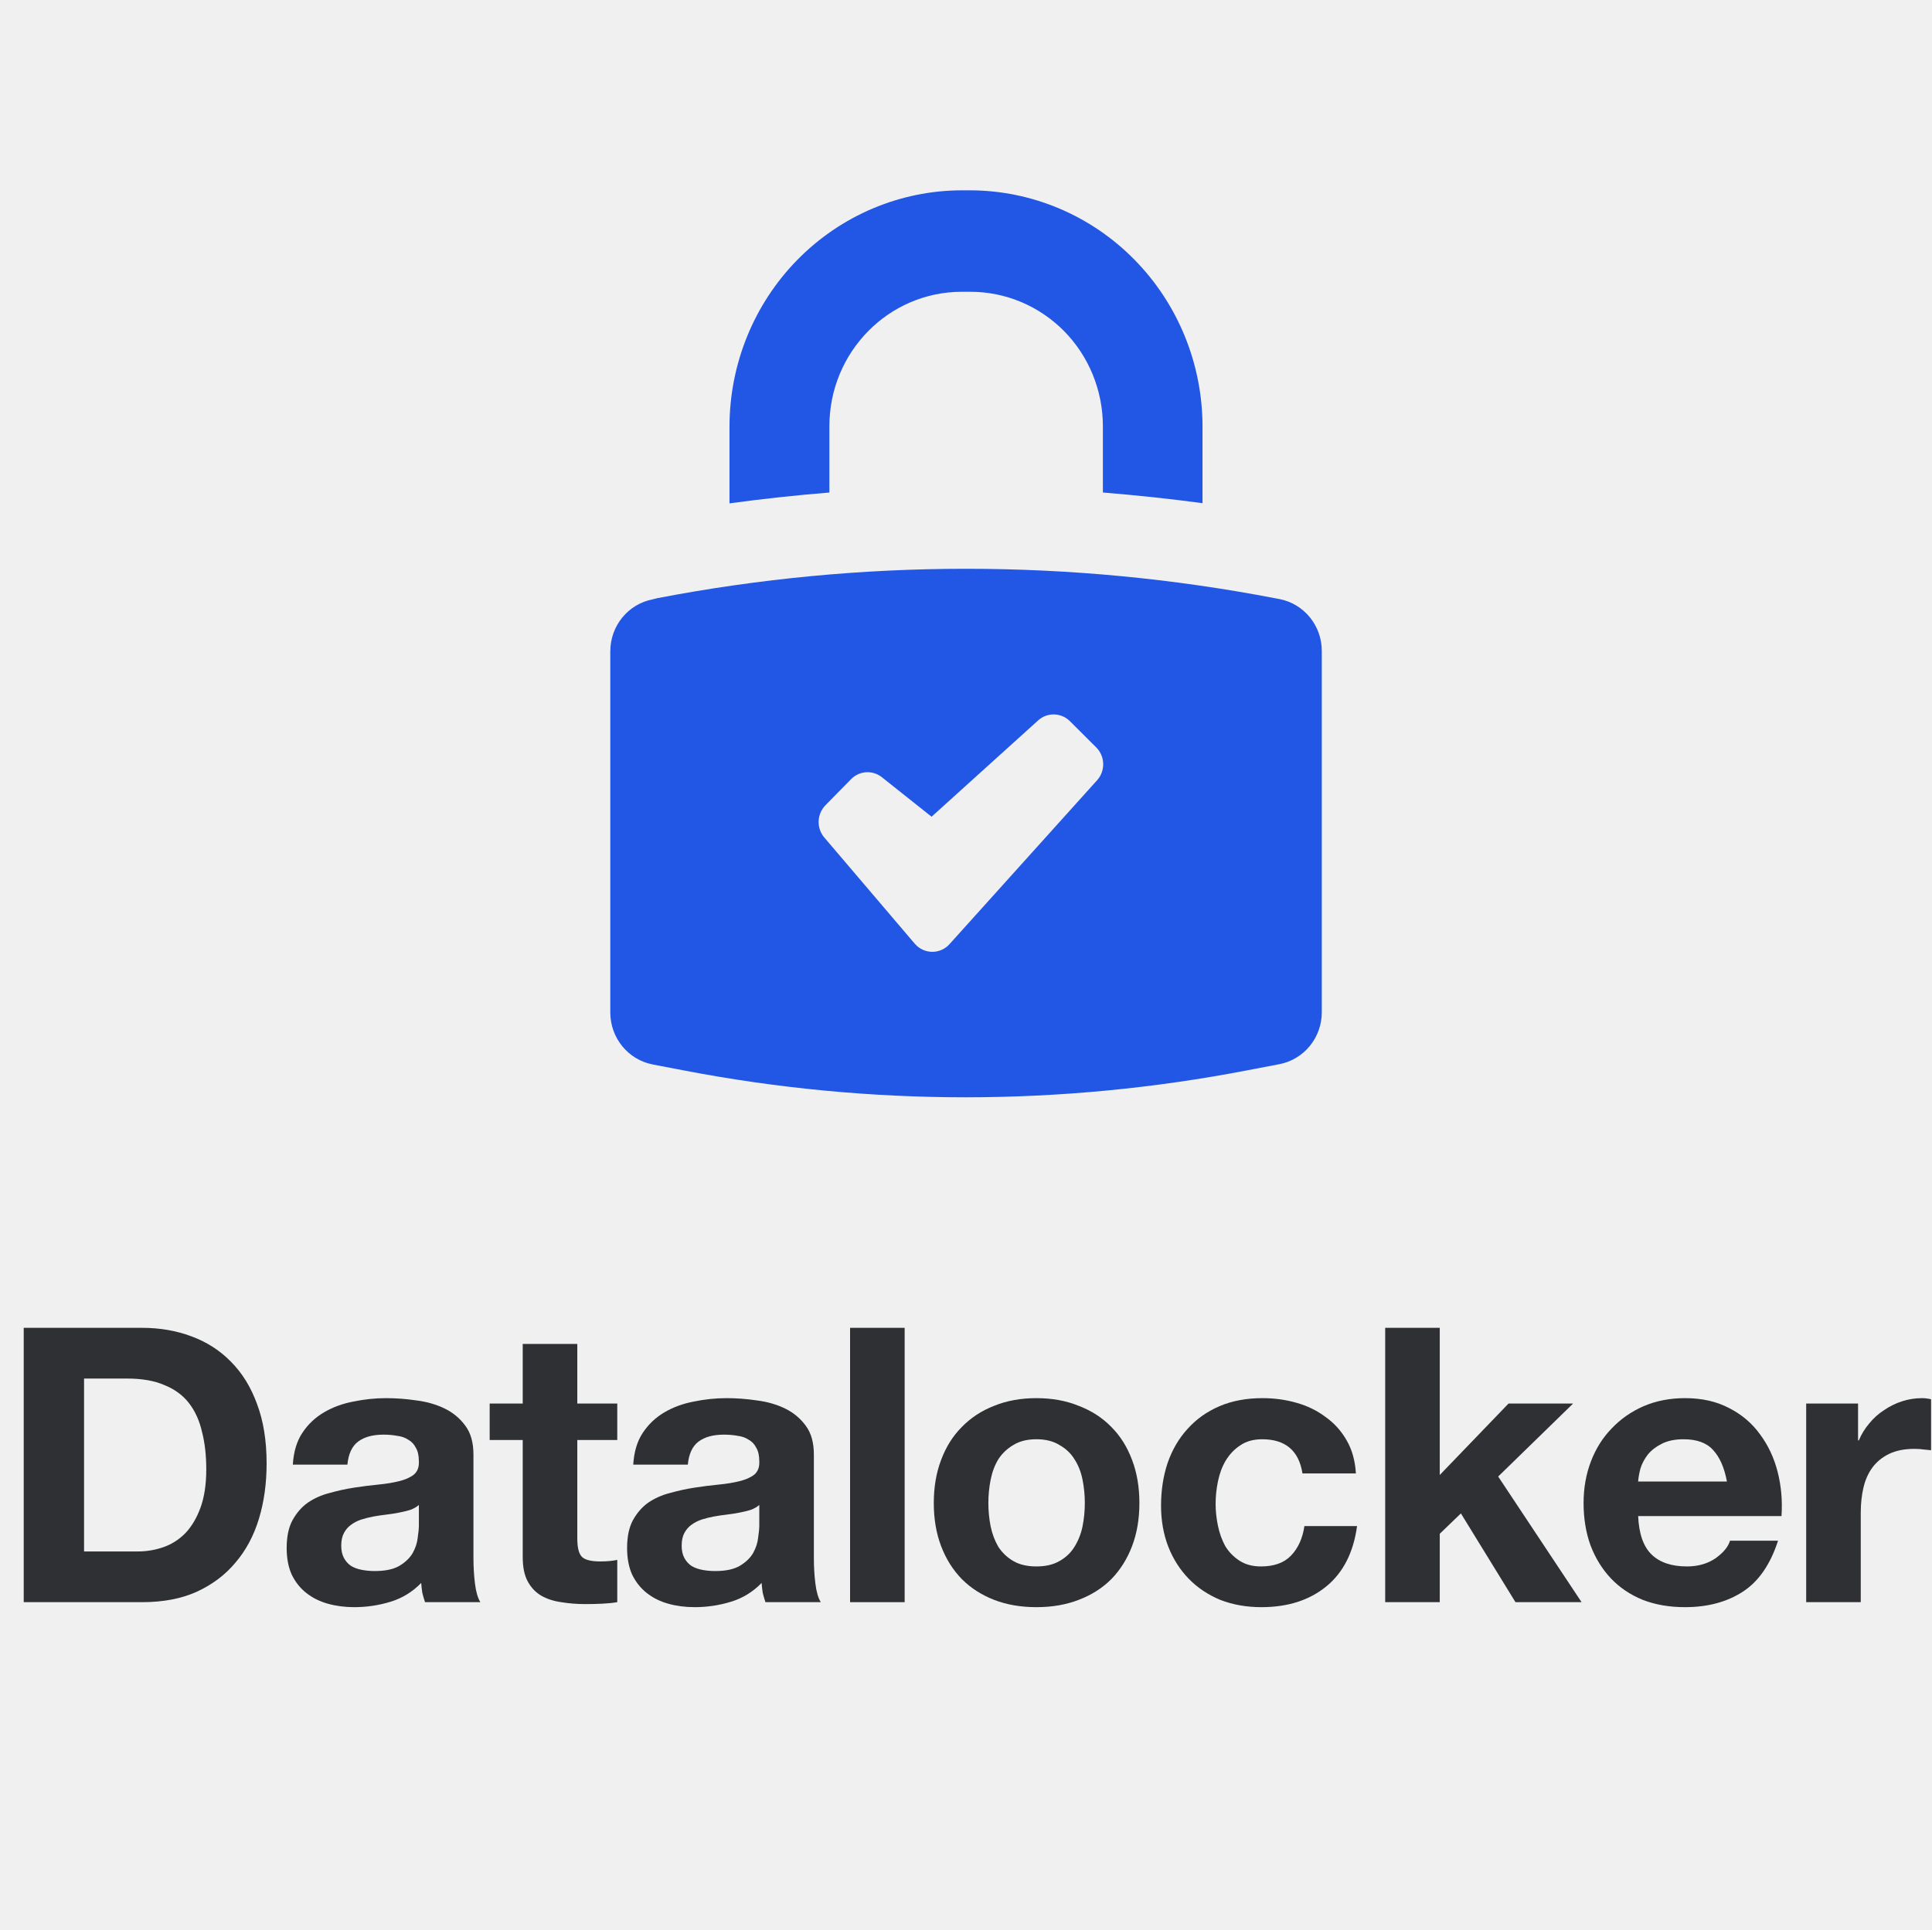
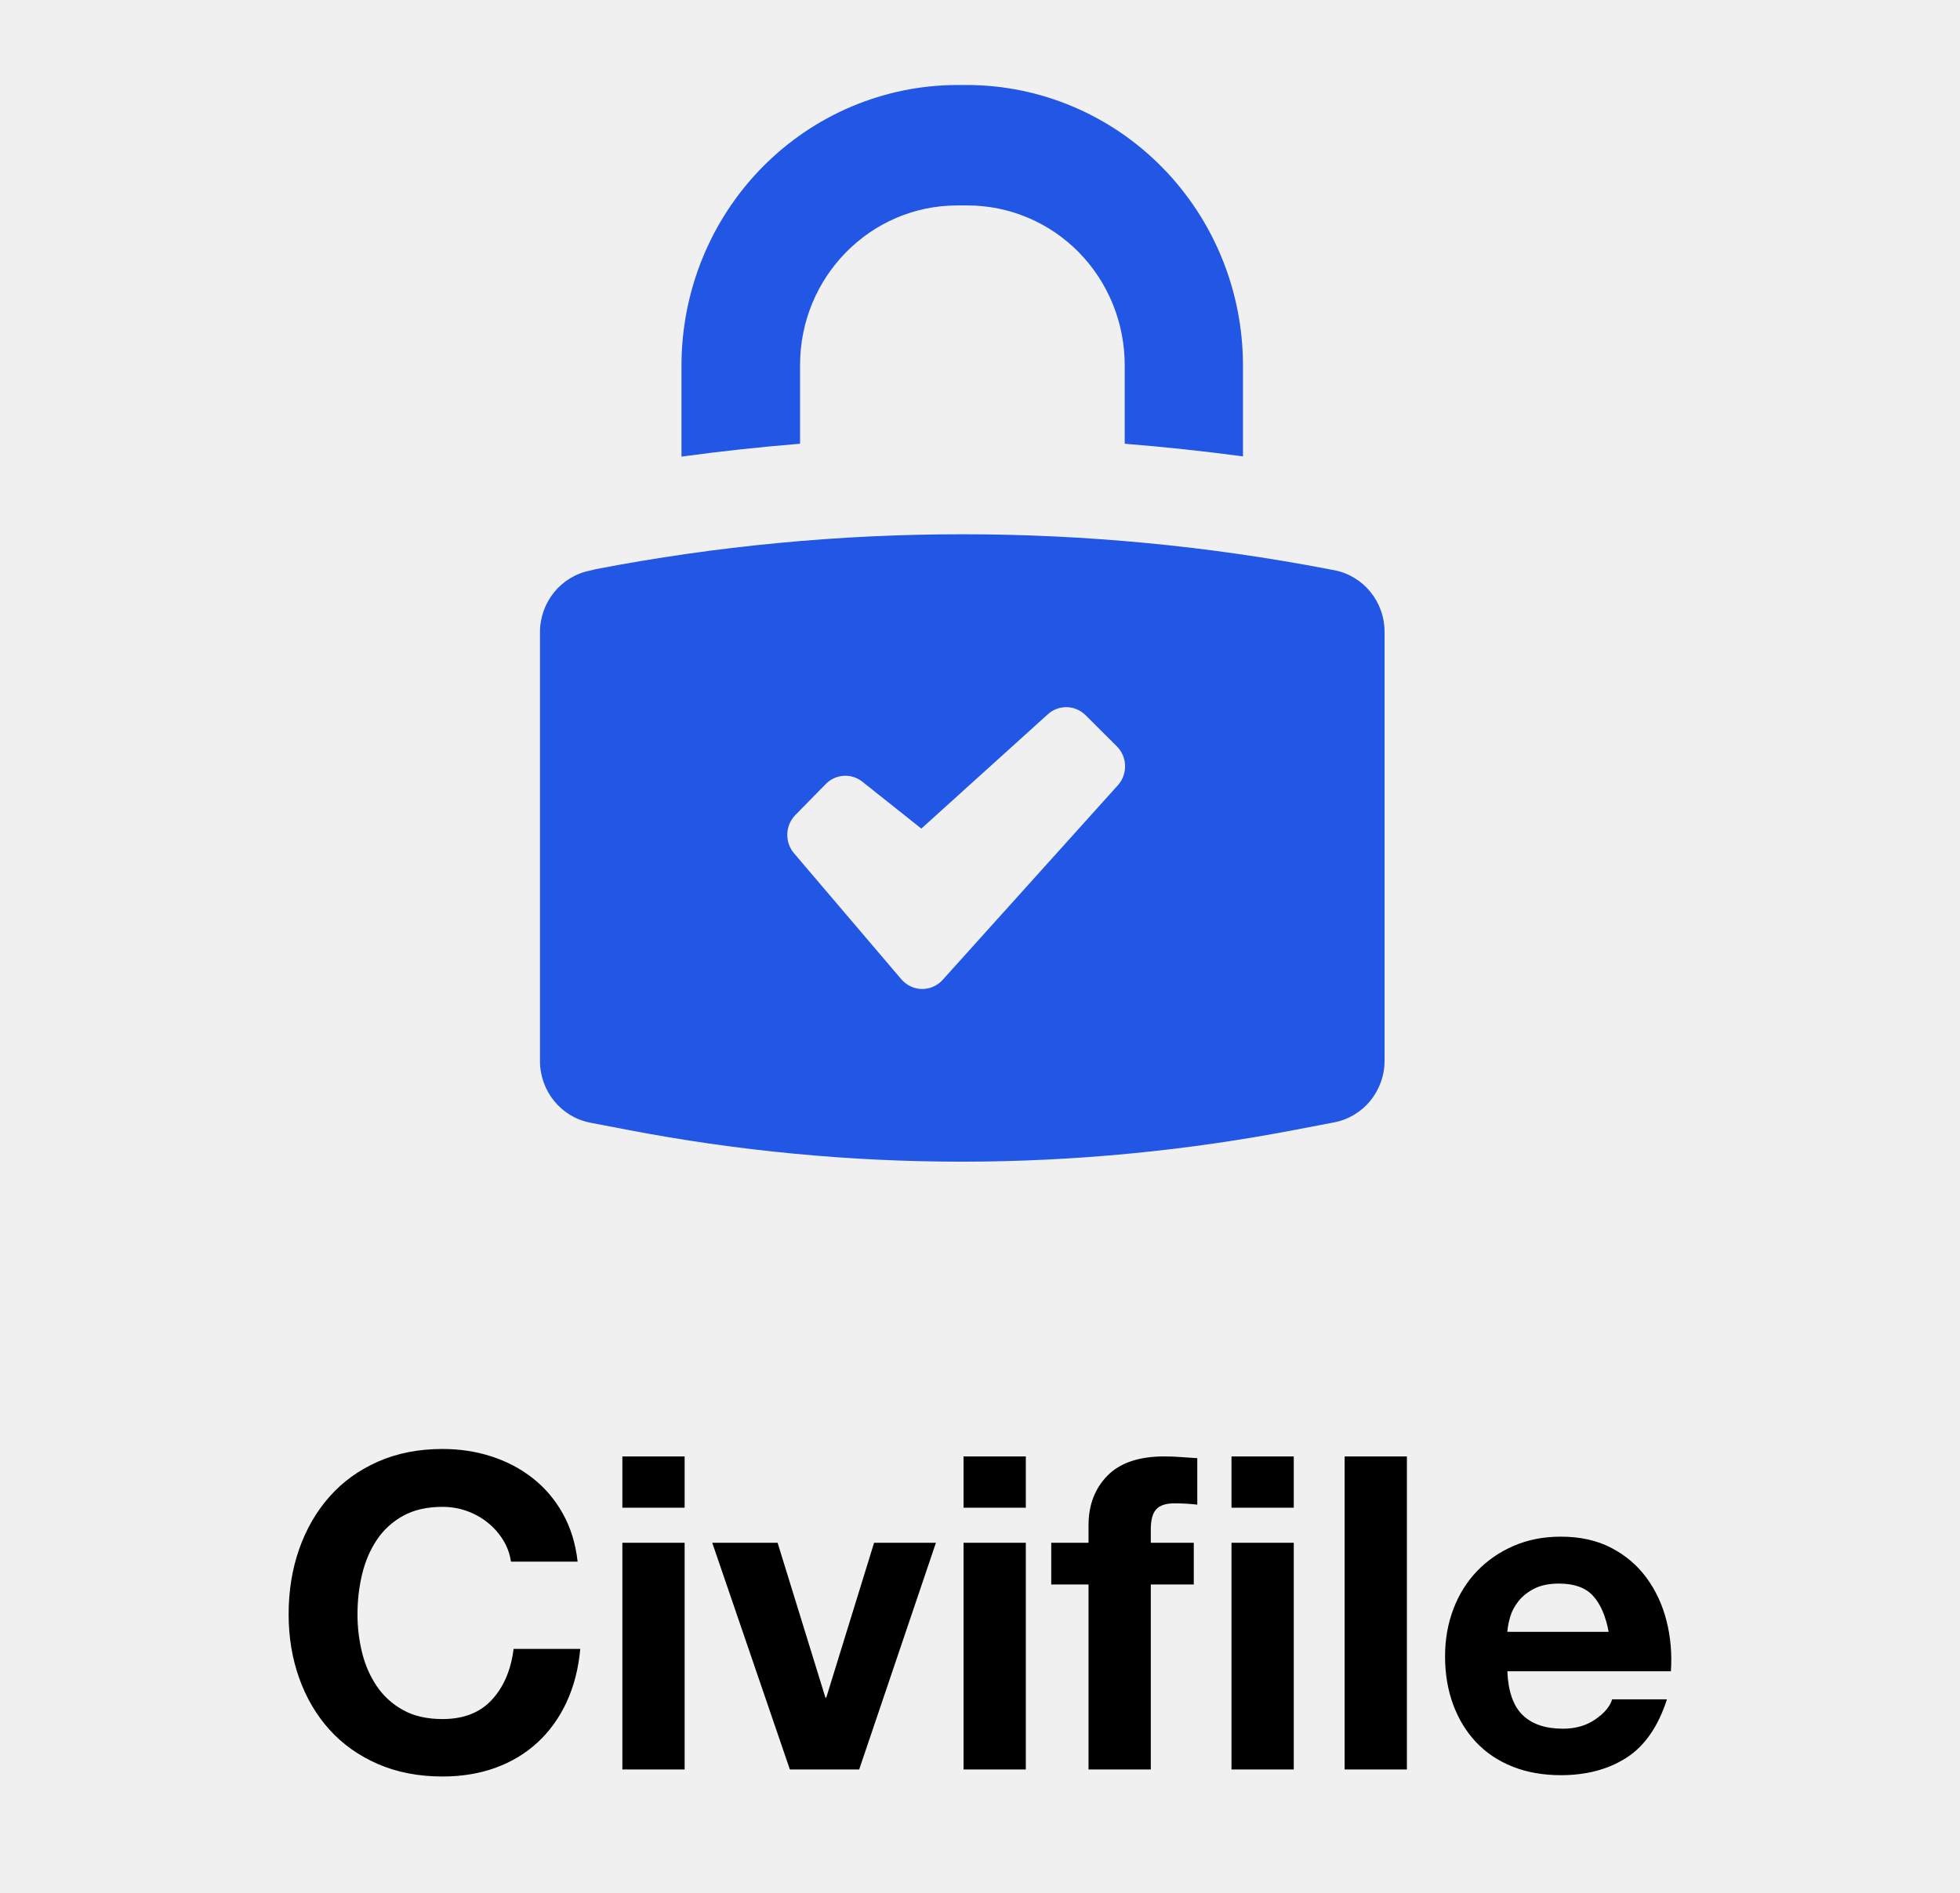
- <svg xmlns="http://www.w3.org/2000/svg" width="1025" height="1024" viewBox="0 0 1025 1024" fill="none">
-   <g clip-path="url(#clip0)">
-     <path d="M44.596 823.297V731.545H67.432C75.316 731.545 81.909 732.7 87.21 735.011C92.647 737.186 96.997 740.38 100.259 744.594C103.522 748.808 105.832 753.905 107.192 759.886C108.687 765.731 109.435 772.324 109.435 779.664C109.435 787.684 108.415 794.48 106.376 800.053C104.337 805.626 101.619 810.18 98.22 813.714C94.822 817.112 90.948 819.559 86.599 821.054C82.249 822.55 77.763 823.297 73.141 823.297H44.596ZM12.585 704.631V850.211H75.384C86.531 850.211 96.181 848.376 104.337 844.706C112.629 840.9 119.493 835.735 124.931 829.21C130.504 822.685 134.649 814.938 137.368 805.966C140.087 796.995 141.446 787.208 141.446 776.605C141.446 764.508 139.747 753.973 136.349 745.002C133.086 736.031 128.465 728.554 122.484 722.574C116.639 716.593 109.638 712.107 101.483 709.117C93.463 706.126 84.763 704.631 75.384 704.631H12.585Z" fill="#2F3033" />
-     <path d="M155.354 777.217C155.762 770.421 157.461 764.78 160.451 760.294C163.442 755.808 167.248 752.206 171.869 749.488C176.491 746.769 181.656 744.866 187.365 743.779C193.21 742.555 199.055 741.943 204.9 741.943C210.201 741.943 215.57 742.351 221.008 743.167C226.445 743.846 231.406 745.274 235.892 747.449C240.378 749.623 244.048 752.682 246.902 756.624C249.757 760.43 251.184 765.527 251.184 771.916V826.763C251.184 831.521 251.456 836.075 251.999 840.424C252.543 844.774 253.495 848.036 254.854 850.211H225.493C224.95 848.58 224.474 846.949 224.066 845.318C223.794 843.551 223.59 841.784 223.454 840.016C218.833 844.774 213.396 848.104 207.143 850.007C200.89 851.91 194.501 852.862 187.977 852.862C182.947 852.862 178.258 852.25 173.908 851.027C169.558 849.803 165.752 847.9 162.49 845.318C159.228 842.735 156.645 839.473 154.742 835.531C152.975 831.589 152.091 826.899 152.091 821.462C152.091 815.481 153.111 810.588 155.15 806.782C157.325 802.84 160.043 799.713 163.306 797.403C166.704 795.092 170.51 793.393 174.724 792.305C179.073 791.082 183.423 790.13 187.773 789.451C192.123 788.771 196.404 788.227 200.618 787.82C204.832 787.412 208.57 786.8 211.832 785.985C215.095 785.169 217.677 784.014 219.58 782.518C221.483 780.887 222.367 778.576 222.231 775.586C222.231 772.46 221.687 770.013 220.6 768.246C219.648 766.343 218.289 764.916 216.522 763.964C214.891 762.877 212.92 762.197 210.609 761.925C208.434 761.517 206.055 761.313 203.473 761.313C197.764 761.313 193.278 762.537 190.016 764.983C186.753 767.43 184.85 771.508 184.307 777.217H155.354ZM222.231 798.626C221.008 799.713 219.444 800.597 217.541 801.277C215.774 801.82 213.803 802.296 211.628 802.704C209.59 803.112 207.415 803.451 205.104 803.723C202.793 803.995 200.482 804.335 198.171 804.743C195.997 805.151 193.822 805.694 191.647 806.374C189.608 807.054 187.773 808.005 186.142 809.228C184.647 810.316 183.423 811.743 182.472 813.51C181.52 815.277 181.044 817.52 181.044 820.239C181.044 822.821 181.52 824.996 182.472 826.763C183.423 828.53 184.714 829.958 186.346 831.045C187.977 831.997 189.88 832.676 192.055 833.084C194.23 833.492 196.472 833.696 198.783 833.696C204.492 833.696 208.91 832.744 212.036 830.841C215.163 828.938 217.473 826.695 218.969 824.113C220.464 821.394 221.347 818.676 221.619 815.957C222.027 813.238 222.231 811.064 222.231 809.432V798.626Z" fill="#2F3033" />
-     <path d="M306.28 744.798V713.194H277.327V744.798H259.792V764.168H277.327V826.356C277.327 831.657 278.21 835.939 279.978 839.201C281.745 842.463 284.123 844.978 287.114 846.745C290.24 848.512 293.774 849.667 297.716 850.211C301.794 850.891 306.076 851.231 310.562 851.231C313.416 851.231 316.339 851.163 319.329 851.027C322.32 850.891 325.038 850.619 327.485 850.211V827.783C326.126 828.055 324.698 828.259 323.203 828.395C321.708 828.53 320.145 828.598 318.514 828.598C313.62 828.598 310.358 827.783 308.727 826.152C307.095 824.521 306.28 821.258 306.28 816.365V764.168H327.485V744.798H306.28Z" fill="#2F3033" />
-     <path d="M335.959 777.217C336.367 770.421 338.066 764.78 341.057 760.294C344.047 755.808 347.853 752.206 352.475 749.488C357.096 746.769 362.262 744.866 367.971 743.779C373.816 742.555 379.661 741.943 385.505 741.943C390.807 741.943 396.176 742.351 401.613 743.167C407.05 743.846 412.012 745.274 416.497 747.449C420.983 749.623 424.653 752.682 427.508 756.624C430.362 760.43 431.789 765.527 431.789 771.916V826.763C431.789 831.521 432.061 836.075 432.605 840.424C433.149 844.774 434.1 848.036 435.46 850.211H406.099C405.555 848.58 405.079 846.949 404.671 845.318C404.4 843.551 404.196 841.784 404.06 840.016C399.438 844.774 394.001 848.104 387.748 850.007C381.496 851.91 375.107 852.862 368.582 852.862C363.553 852.862 358.863 852.25 354.514 851.027C350.164 849.803 346.358 847.9 343.095 845.318C339.833 842.735 337.251 839.473 335.348 835.531C333.58 831.589 332.697 826.899 332.697 821.462C332.697 815.481 333.716 810.588 335.755 806.782C337.93 802.84 340.649 799.713 343.911 797.403C347.309 795.092 351.115 793.393 355.329 792.305C359.679 791.082 364.029 790.13 368.378 789.451C372.728 788.771 377.01 788.227 381.224 787.82C385.438 787.412 389.176 786.8 392.438 785.985C395.7 785.169 398.283 784.014 400.186 782.518C402.089 780.887 402.972 778.576 402.836 775.586C402.836 772.46 402.293 770.013 401.205 768.246C400.254 766.343 398.894 764.916 397.127 763.964C395.496 762.877 393.525 762.197 391.214 761.925C389.04 761.517 386.661 761.313 384.078 761.313C378.369 761.313 373.883 762.537 370.621 764.983C367.359 767.43 365.456 771.508 364.912 777.217H335.959ZM402.836 798.626C401.613 799.713 400.05 800.597 398.147 801.277C396.38 801.82 394.409 802.296 392.234 802.704C390.195 803.112 388.02 803.451 385.709 803.723C383.399 803.995 381.088 804.335 378.777 804.743C376.602 805.151 374.427 805.694 372.252 806.374C370.213 807.054 368.378 808.005 366.747 809.228C365.252 810.316 364.029 811.743 363.077 813.51C362.126 815.277 361.65 817.52 361.65 820.239C361.65 822.821 362.126 824.996 363.077 826.763C364.029 828.53 365.32 829.958 366.951 831.045C368.582 831.997 370.485 832.676 372.66 833.084C374.835 833.492 377.078 833.696 379.389 833.696C385.098 833.696 389.515 832.744 392.642 830.841C395.768 828.938 398.079 826.695 399.574 824.113C401.069 821.394 401.953 818.676 402.225 815.957C402.633 813.238 402.836 811.064 402.836 809.432V798.626Z" fill="#2F3033" />
-     <path d="M451 704.631V850.211H479.953V704.631H451Z" fill="#2F3033" />
-     <path d="M524.364 797.607C524.364 793.393 524.771 789.247 525.587 785.169C526.403 781.091 527.762 777.489 529.665 774.363C531.704 771.236 534.355 768.722 537.617 766.819C540.879 764.78 544.957 763.76 549.85 763.76C554.744 763.76 558.822 764.78 562.084 766.819C565.482 768.722 568.133 771.236 570.036 774.363C572.075 777.489 573.502 781.091 574.318 785.169C575.133 789.247 575.541 793.393 575.541 797.607C575.541 801.82 575.133 805.966 574.318 810.044C573.502 813.986 572.075 817.588 570.036 820.85C568.133 823.977 565.482 826.492 562.084 828.395C558.822 830.298 554.744 831.249 549.85 831.249C544.957 831.249 540.879 830.298 537.617 828.395C534.355 826.492 531.704 823.977 529.665 820.85C527.762 817.588 526.403 813.986 525.587 810.044C524.771 805.966 524.364 801.82 524.364 797.607ZM495.411 797.607C495.411 806.034 496.702 813.646 499.285 820.443C501.867 827.239 505.537 833.084 510.295 837.978C515.053 842.735 520.762 846.405 527.422 848.988C534.083 851.57 541.559 852.862 549.85 852.862C558.142 852.862 565.618 851.57 572.279 848.988C579.075 846.405 584.852 842.735 589.61 837.978C594.367 833.084 598.037 827.239 600.62 820.443C603.203 813.646 604.494 806.034 604.494 797.607C604.494 789.179 603.203 781.567 600.62 774.77C598.037 767.838 594.367 761.993 589.61 757.236C584.852 752.342 579.075 748.604 572.279 746.021C565.618 743.303 558.142 741.943 549.85 741.943C541.559 741.943 534.083 743.303 527.422 746.021C520.762 748.604 515.053 752.342 510.295 757.236C505.537 761.993 501.867 767.838 499.285 774.77C496.702 781.567 495.411 789.179 495.411 797.607Z" fill="#2F3033" />
-     <path d="M691.012 781.907H719.353C718.945 775.11 717.314 769.265 714.46 764.372C711.605 759.342 707.867 755.197 703.246 751.934C698.76 748.536 693.595 746.021 687.75 744.39C682.041 742.759 676.06 741.943 669.807 741.943C661.243 741.943 653.631 743.371 646.971 746.225C640.31 749.08 634.669 753.09 630.048 758.255C625.426 763.284 621.892 769.333 619.445 776.402C617.134 783.334 615.979 790.878 615.979 799.034C615.979 806.918 617.27 814.19 619.853 820.85C622.436 827.375 626.038 833.016 630.659 837.774C635.281 842.531 640.854 846.269 647.379 848.988C654.039 851.57 661.311 852.862 669.195 852.862C683.196 852.862 694.682 849.192 703.653 841.852C712.625 834.511 718.062 823.841 719.965 809.84H692.031C691.08 816.365 688.701 821.598 684.895 825.54C681.225 829.346 675.924 831.249 668.991 831.249C664.506 831.249 660.7 830.23 657.573 828.191C654.447 826.152 651.932 823.569 650.029 820.443C648.262 817.18 646.971 813.578 646.155 809.636C645.34 805.694 644.932 801.82 644.932 798.014C644.932 794.072 645.34 790.13 646.155 786.188C646.971 782.111 648.33 778.44 650.233 775.178C652.272 771.78 654.855 769.061 657.981 767.022C661.108 764.848 664.981 763.76 669.603 763.76C681.973 763.76 689.109 769.809 691.012 781.907Z" fill="#2F3033" />
-     <path d="M734.894 704.631V850.211H763.847V813.918L775.061 803.112L804.014 850.211H839.084L794.839 783.538L834.598 744.798H800.344L763.847 782.722V704.631H734.894Z" fill="#2F3033" />
-     <path d="M916.2 786.188H869.101C869.237 784.15 869.644 781.839 870.324 779.256C871.14 776.673 872.431 774.227 874.198 771.916C876.101 769.605 878.548 767.702 881.538 766.207C884.665 764.576 888.539 763.76 893.16 763.76C900.228 763.76 905.462 765.663 908.86 769.469C912.394 773.275 914.841 778.848 916.2 786.188ZM869.101 804.539H945.153C945.697 796.383 945.017 788.567 943.114 781.091C941.211 773.615 938.085 766.954 933.735 761.11C929.521 755.265 924.084 750.643 917.423 747.245C910.763 743.711 902.947 741.943 893.976 741.943C885.956 741.943 878.616 743.371 871.955 746.225C865.431 749.08 859.789 753.022 855.032 758.051C850.274 762.945 846.604 768.79 844.022 775.586C841.439 782.382 840.148 789.723 840.148 797.607C840.148 805.762 841.371 813.238 843.818 820.035C846.4 826.831 850.003 832.676 854.624 837.57C859.246 842.463 864.887 846.269 871.547 848.988C878.208 851.57 885.684 852.862 893.976 852.862C905.937 852.862 916.132 850.143 924.56 844.706C932.987 839.269 939.24 830.23 943.318 817.588H917.831C916.88 820.85 914.297 823.977 910.083 826.967C905.87 829.822 900.84 831.249 894.995 831.249C886.839 831.249 880.587 829.142 876.237 824.928C871.887 820.715 869.508 813.918 869.101 804.539Z" fill="#2F3033" />
-     <path d="M958.247 744.798V850.211H987.2V802.704C987.2 797.946 987.676 793.529 988.627 789.451C989.579 785.373 991.142 781.839 993.317 778.848C995.628 775.722 998.618 773.275 1002.29 771.508C1005.96 769.741 1010.44 768.857 1015.75 768.857C1017.51 768.857 1019.35 768.993 1021.25 769.265C1023.15 769.401 1024.78 769.605 1026.14 769.877V742.963C1023.83 742.283 1021.73 741.943 1019.82 741.943C1016.15 741.943 1012.62 742.487 1009.22 743.575C1005.82 744.662 1002.63 746.225 999.637 748.264C996.647 750.167 993.996 752.546 991.685 755.4C989.375 758.119 987.54 761.109 986.18 764.372H985.773V744.798H958.247Z" fill="#2F3033" />
-     <path d="M585.121 261.363V226.2C585.121 207.264 577.729 189.105 564.555 175.724C551.361 162.344 533.5 154.837 514.856 154.837H510.288C471.489 154.837 440.023 186.775 440.023 226.2V261.363C422.32 262.797 404.655 264.708 387.028 267.118V226.339C387.048 193.146 400.006 161.307 423.101 137.813C446.197 114.32 477.507 101.077 510.19 100.997H514.758C547.44 101.076 578.749 114.298 601.846 137.773C624.942 161.249 637.94 193.049 637.979 226.237V267.016C620.471 264.667 602.866 262.795 585.124 261.361L585.121 261.363ZM348.684 317.434C456.942 296.627 568.067 296.627 676.325 317.434L678.775 317.892C691.833 320.401 701.282 331.989 701.263 345.47V537.14C701.282 550.62 691.833 562.209 678.775 564.718L662.013 567.924C612.726 577.441 562.674 582.26 512.504 582.3C462.354 582.3 412.322 577.541 363.036 568.083L346.273 564.877V564.857C333.236 562.368 323.786 550.78 323.786 537.279V345.629C323.786 332.129 333.236 320.541 346.273 318.052L348.684 317.434ZM437.223 444.312L485.413 500.903V500.883C487.746 503.571 491.118 505.104 494.647 505.104C498.175 505.104 501.528 503.571 503.88 500.883L582.065 414.029C586.516 409.071 586.339 401.445 581.673 396.706L567.715 382.788C563.088 378.109 555.677 377.87 550.795 382.27L494.232 433.402L467.883 412.455C462.962 408.532 455.943 408.97 451.532 413.47L437.828 427.428C433.397 432.068 433.122 439.355 437.22 444.313L437.223 444.312Z" fill="#2157E4" />
+ <svg xmlns="http://www.w3.org/2000/svg" width="876px" height="846px" viewBox="0 0 876 846" version="1.1">
+   <g id="Artboard" stroke="none" stroke-width="1" fill="none" fill-rule="evenodd">
+     <g id="Group" transform="translate(129, 38)" fill-rule="nonzero">
+       <g id="logo-datalocker" transform="translate(111.552, 0)" fill="#2157E4">
+         <path d="M262.121,160.363 L262.121,125.2 C262.121,106.264 254.729,88.105 241.555,74.724 C228.361,61.344 210.5,53.837 191.856,53.837 L187.288,53.837 C148.489,53.837 117.023,85.775 117.023,125.2 L117.023,160.363 C99.32,161.797 81.655,163.708 64.028,166.118 L64.028,125.339 C64.048,92.146 77.006,60.307 100.101,36.813 C123.197,13.32 154.507,0.077 187.19,-0.003 L191.758,-0.003 C224.44,0.076 255.749,13.298 278.846,36.773 C301.942,60.249 314.94,92.049 314.979,125.237 L314.979,166.016 C297.471,163.667 279.866,161.795 262.124,160.361 L262.121,160.363 Z M25.684,216.434 C133.942,195.627 245.067,195.627 353.325,216.434 L355.775,216.892 C368.833,219.401 378.282,230.989 378.263,244.47 L378.263,436.14 C378.282,449.62 368.833,461.209 355.775,463.718 L339.013,466.924 C289.726,476.441 239.674,481.26 189.504,481.3 C139.354,481.3 89.322,476.541 40.036,467.083 L23.273,463.877 L23.273,463.857 C10.236,461.368 0.786,449.78 0.786,436.279 L0.786,244.629 C0.786,231.129 10.236,219.541 23.273,217.052 L25.684,216.434 Z M114.223,343.312 L162.413,399.903 L162.413,399.883 C164.746,402.571 168.118,404.104 171.647,404.104 C175.175,404.104 178.528,402.571 180.88,399.883 L259.065,313.029 C263.516,308.071 263.339,300.445 258.673,295.706 L244.715,281.788 C240.088,277.109 232.677,276.87 227.795,281.27 L171.232,332.402 L144.883,311.455 C139.962,307.532 132.943,307.97 128.532,312.47 L114.828,326.428 C110.397,331.068 110.122,338.355 114.22,343.313 L114.223,343.312 Z" id="Shape" />
+       </g>
+       <path d="M68.796,756.136 C77.42,756.136 85.325,754.829 92.512,752.216 C99.699,749.603 105.971,745.813 111.328,740.848 C116.685,735.883 120.997,729.872 124.264,722.816 C127.531,715.76 129.556,707.855 130.34,699.1 L100.548,699.1 C99.372,708.508 96.138,716.087 90.846,721.836 C85.554,727.585 78.204,730.46 68.796,730.46 C61.871,730.46 55.991,729.121 51.156,726.442 C46.321,723.763 42.401,720.203 39.396,715.76 C36.391,711.317 34.202,706.319 32.83,700.766 C31.458,695.213 30.772,689.496 30.772,683.616 C30.772,677.475 31.458,671.529 32.83,665.78 C34.202,660.031 36.391,654.902 39.396,650.394 C42.401,645.886 46.321,642.293 51.156,639.614 C55.991,636.935 61.871,635.596 68.796,635.596 C72.585,635.596 76.211,636.217 79.674,637.458 C83.137,638.699 86.24,640.431 88.984,642.652 C91.728,644.873 94.015,647.454 95.844,650.394 C97.673,653.334 98.849,656.568 99.372,660.096 L129.164,660.096 C128.249,651.995 126.028,644.808 122.5,638.536 C118.972,632.264 114.497,627.005 109.074,622.758 C103.651,618.511 97.51,615.277 90.65,613.056 C83.79,610.835 76.505,609.724 68.796,609.724 C58.081,609.724 48.445,611.619 39.886,615.408 C31.327,619.197 24.108,624.424 18.228,631.088 C12.348,637.752 7.84,645.559 4.704,654.51 C1.568,663.461 0,673.163 0,683.616 C0,693.808 1.568,703.314 4.704,712.134 C7.84,720.954 12.348,728.631 18.228,735.164 C24.108,741.697 31.327,746.826 39.886,750.55 C48.445,754.274 58.081,756.136 68.796,756.136 Z M176.988,635.988 L176.988,613.056 L149.156,613.056 L149.156,635.988 L176.988,635.988 Z M176.988,753 L176.988,651.668 L149.156,651.668 L149.156,753 L176.988,753 Z M254.996,753 L289.296,651.668 L261.66,651.668 L240.296,720.856 L239.904,720.856 L218.54,651.668 L189.336,651.668 L224.028,753 L254.996,753 Z M329.476,635.988 L329.476,613.056 L301.644,613.056 L301.644,635.988 L329.476,635.988 Z M329.476,753 L329.476,651.668 L301.644,651.668 L301.644,753 L329.476,753 Z M385.336,753 L385.336,670.288 L404.544,670.288 L404.544,651.668 L385.336,651.668 L385.336,645.592 C385.336,641.411 386.153,638.438 387.786,636.674 C389.419,634.91 392.131,634.028 395.92,634.028 C399.448,634.028 402.845,634.224 406.112,634.616 L406.112,613.84 C403.76,613.709 401.343,613.546 398.86,613.35 C396.377,613.154 393.895,613.056 391.412,613.056 C380.044,613.056 371.551,615.931 365.932,621.68 C360.313,627.429 357.504,634.812 357.504,643.828 L357.504,651.668 L340.844,651.668 L340.844,670.288 L357.504,670.288 L357.504,753 L385.336,753 Z M449.232,635.988 L449.232,613.056 L421.4,613.056 L421.4,635.988 L449.232,635.988 Z M449.232,753 L449.232,651.668 L421.4,651.668 L421.4,753 L449.232,753 Z M499.8,753 L499.8,613.056 L471.968,613.056 L471.968,753 L499.8,753 Z M568.596,755.548 C580.095,755.548 589.895,752.935 597.996,747.708 C606.097,742.481 612.108,733.792 616.028,721.64 L591.528,721.64 C590.613,724.776 588.131,727.749 584.08,730.558 C580.029,733.367 575.195,734.772 569.576,734.772 C561.736,734.772 555.725,732.747 551.544,728.696 C547.363,724.645 545.076,718.112 544.684,709.096 L617.792,709.096 C618.315,701.256 617.661,693.743 615.832,686.556 C614.003,679.369 611.03,672.967 606.914,667.348 C602.798,661.729 597.539,657.254 591.136,653.922 C584.733,650.59 577.22,648.924 568.596,648.924 C560.887,648.924 553.863,650.296 547.526,653.04 C541.189,655.784 535.733,659.541 531.16,664.31 C526.587,669.079 523.059,674.731 520.576,681.264 C518.093,687.797 516.852,694.853 516.852,702.432 C516.852,710.272 518.061,717.459 520.478,723.992 C522.895,730.525 526.325,736.144 530.768,740.848 C535.211,745.552 540.633,749.178 547.036,751.726 C553.439,754.274 560.625,755.548 568.596,755.548 Z M589.96,691.456 L544.684,691.456 C544.815,689.496 545.239,687.275 545.958,684.792 C546.677,682.309 547.918,679.957 549.682,677.736 C551.446,675.515 553.798,673.653 556.738,672.15 C559.678,670.647 563.369,669.896 567.812,669.896 C574.607,669.896 579.67,671.725 583.002,675.384 C586.334,679.043 588.653,684.4 589.96,691.456 Z" id="Civifle" fill="#000000" />
+     </g>
  </g>
-   <defs>
-     <clipPath id="clip0">
-       <rect width="1024" height="1024" fill="white" transform="translate(0.501953)" />
-     </clipPath>
-   </defs>
</svg>
